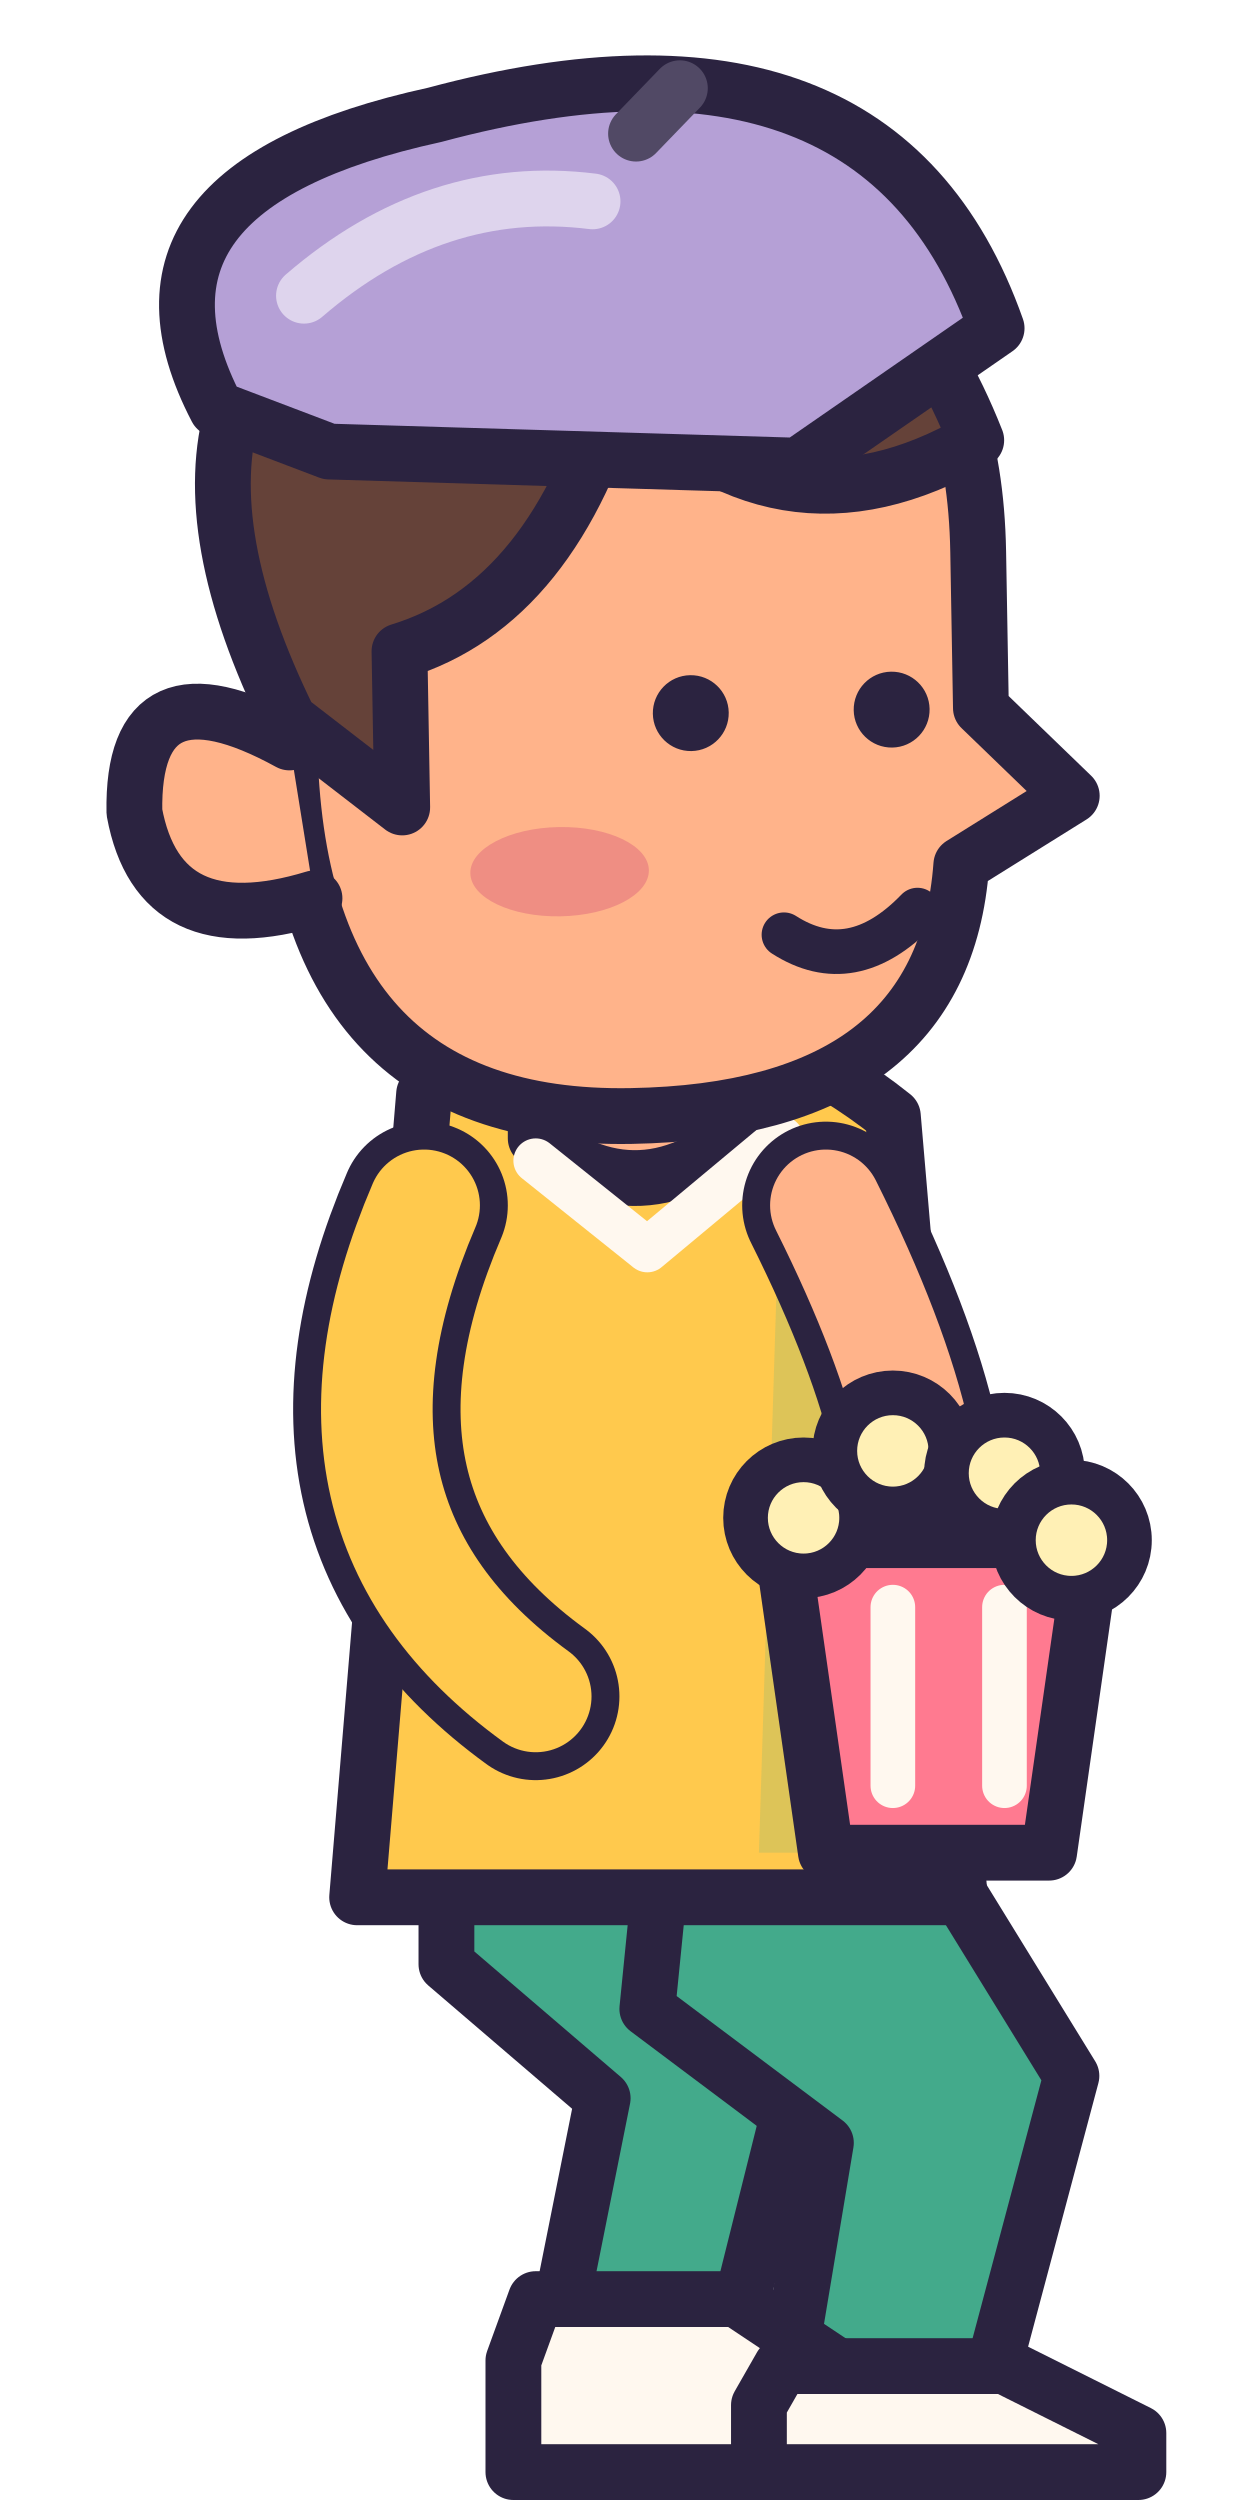
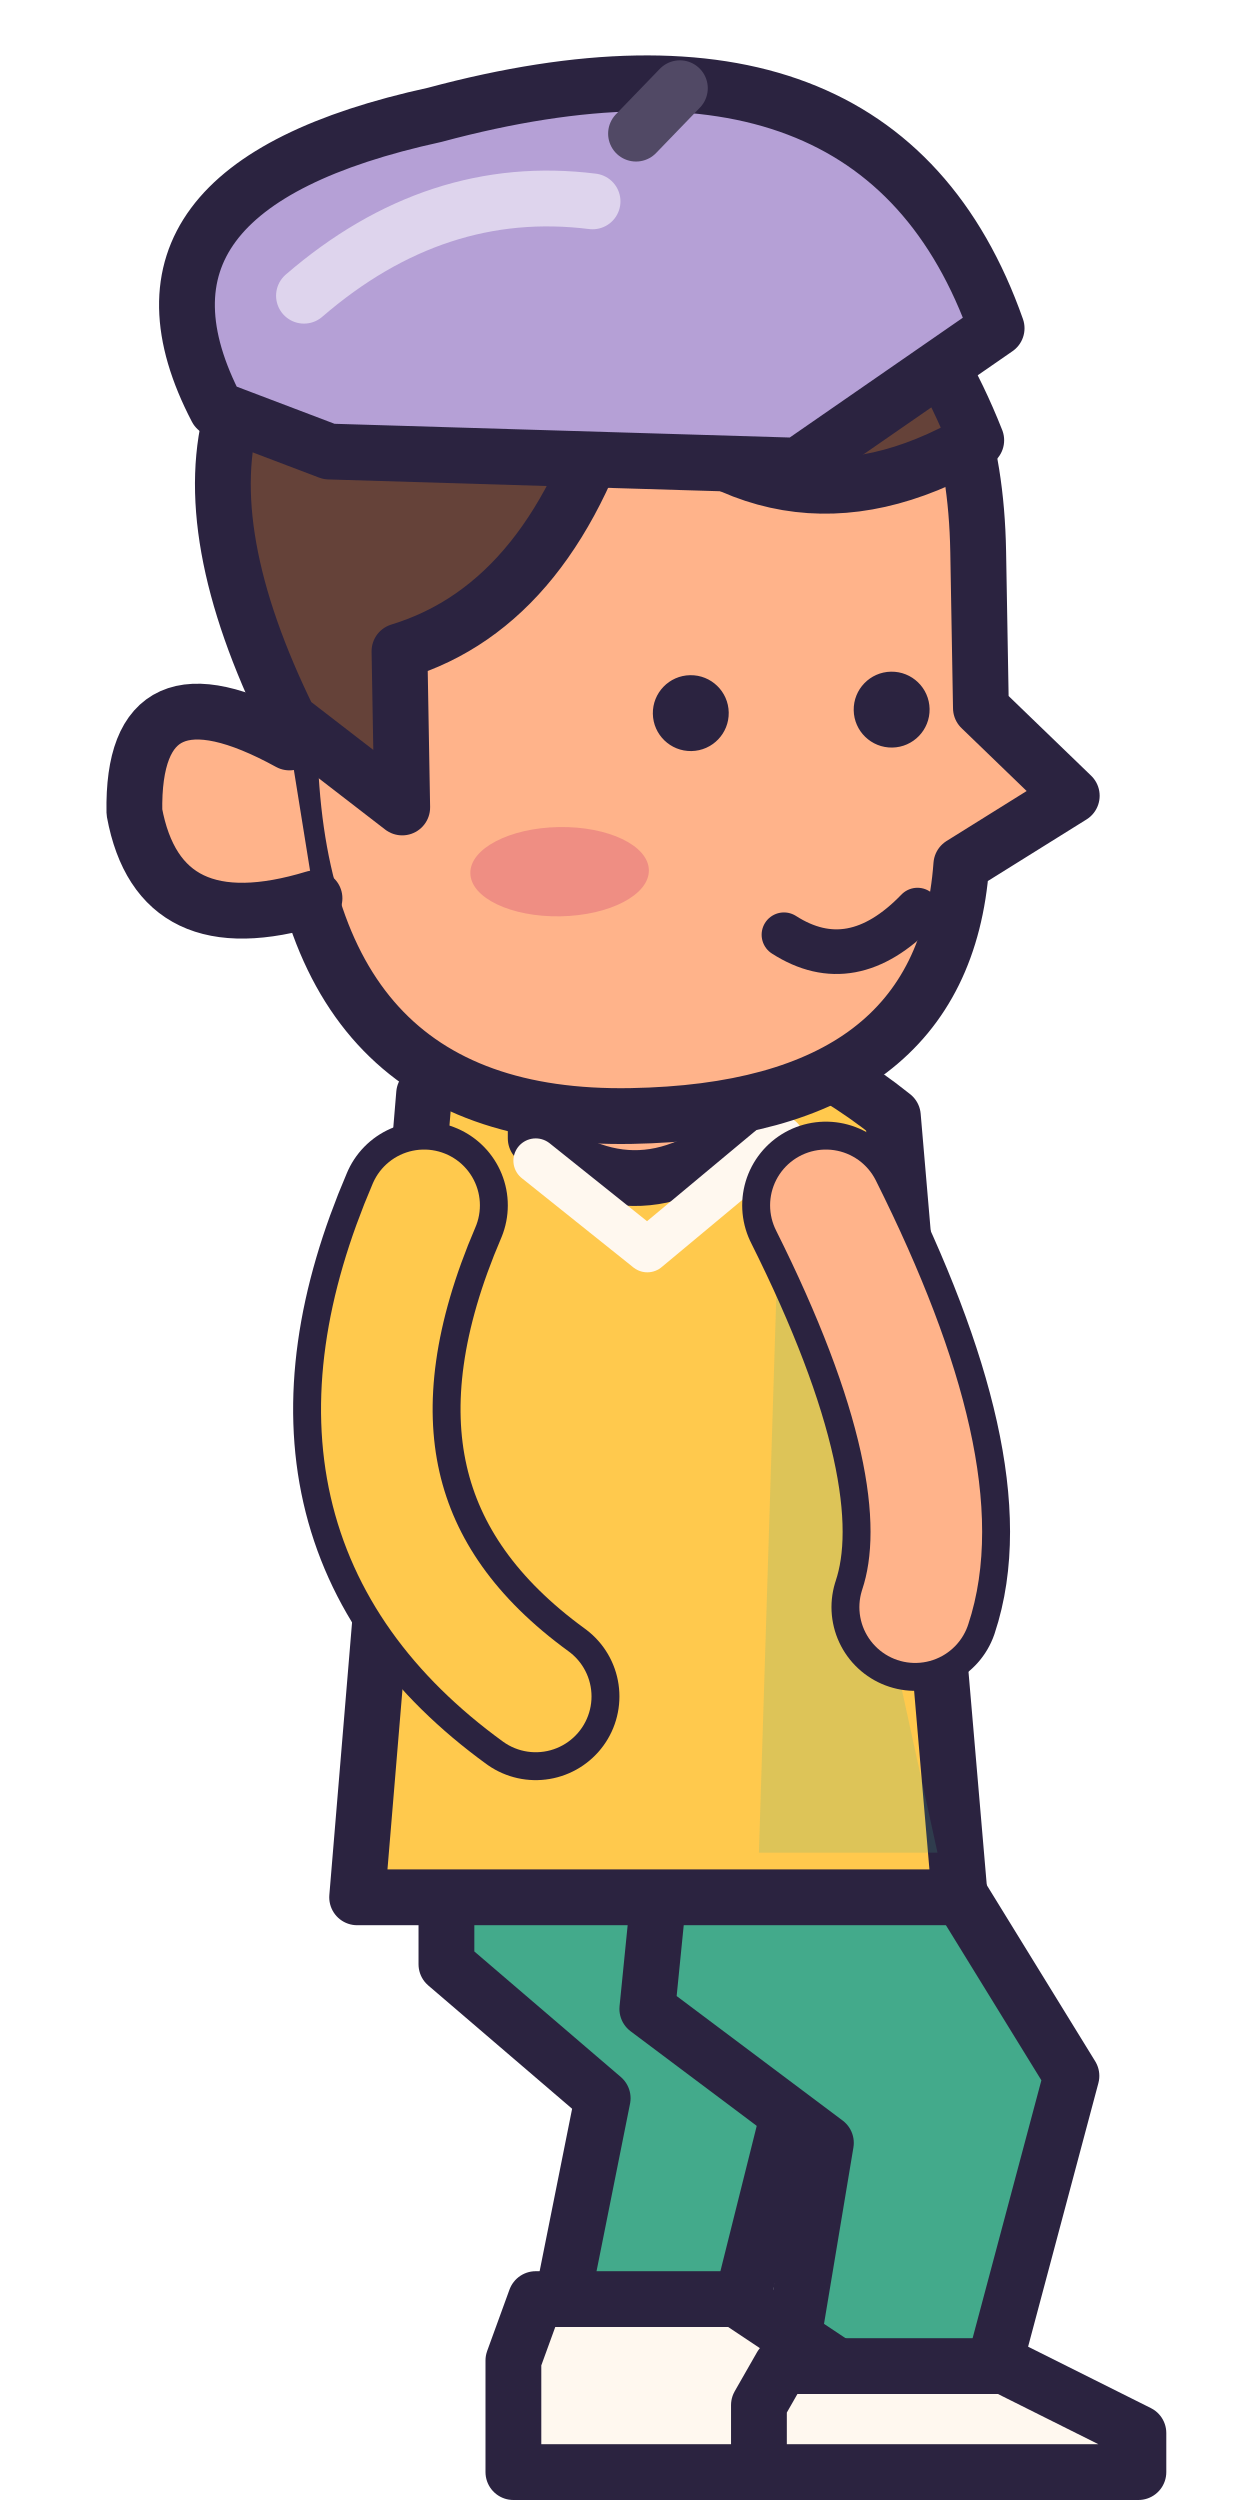
<svg xmlns="http://www.w3.org/2000/svg" width="56" height="112" viewBox="0 0 56 112">
  <g stroke="#2b2340" stroke-width="2.5" stroke-linecap="round" stroke-linejoin="round">
    <path d="M20 80h10l6 12-3 12h-8l2-10-7-6Z" fill="#43aa8b" vector-effect="non-scaling-stroke" />
    <path d="M30 80h10l8 13-4 15h-9l2-12-8-6Z" fill="#43aa8b" vector-effect="non-scaling-stroke" />
    <path d="M24 103h9l6 4v3.75H23v-5Z" fill="#fff8ef" vector-effect="non-scaling-stroke" />
    <path d="M35 106h10l6 3v1.75H34v-3Z" fill="#fff8ef" vector-effect="non-scaling-stroke" />
    <path d="M19 49q11-7 21 1l3 35H16Z" fill="#ffc94d" vector-effect="non-scaling-stroke" />
    <path d="M35 51l7 32h-8Z" fill="#43aa8b" stroke="none" opacity="0.18" vector-effect="non-scaling-stroke" />
    <path d="M24 44v7q5 4 10-1v-7" fill="#ffb38a" vector-effect="non-scaling-stroke" />
    <path d="M24 52l5 4 6-5" fill="none" stroke="#fff8ef" stroke-width="2" vector-effect="non-scaling-stroke" />
    <path d="M19 54Q13 68 24 76" fill="none" stroke="#2b2340" stroke-width="7.5" vector-effect="non-scaling-stroke" />
    <path d="M19 54Q13 68 24 76" fill="none" stroke="#ffc94d" stroke-width="5" vector-effect="non-scaling-stroke" />
    <path d="M37 54Q43 66 41 72" fill="none" stroke="#2b2340" stroke-width="7.5" vector-effect="non-scaling-stroke" />
    <path d="M37 54Q43 66 41 72" fill="none" stroke="#ffb38a" stroke-width="5" vector-effect="non-scaling-stroke" />
    <g transform="translate(0 0) rotate(-1 28 35)">
      <path d="M13 23q0-13 16-13 15 0 15 15v7l4 4-5 3q-1 11-15 11-15 0-15-17Z" fill="#ffb38a" vector-effect="non-scaling-stroke" />
      <path d="M13 33q-7-4-7 3 1 6 8 4" fill="#ffb38a" vector-effect="non-scaling-stroke" />
      <path d="M13 32Q5 15 20 10q18-6 24 10-9 5-16-3-3 10-10 12v7Z" fill="#654239" vector-effect="non-scaling-stroke" />
      <path d="M17 18q4-5 12-5" fill="none" stroke="#986c50" stroke-width="2.5" vector-effect="non-scaling-stroke" />
      <circle cx="31" cy="32" r="1.7" fill="#2b2340" stroke="none" vector-effect="non-scaling-stroke" />
      <circle cx="40" cy="32" r="1.7" fill="#2b2340" stroke="none" vector-effect="non-scaling-stroke" />
      <path d="M35 42q3 2 6-1" fill="none" stroke="#2b2340" stroke-width="2" vector-effect="non-scaling-stroke" />
      <ellipse cx="25" cy="39" rx="4" ry="2" fill="#ef8e83" stroke="none" vector-effect="non-scaling-stroke" />
      <g>
        <path d="M10 18q-5-10 10-13 20-5 25 10l-9 6-21-1Z" fill="#b5a0d6" vector-effect="non-scaling-stroke" />
        <path d="M14 13q6-5 13-4" fill="none" stroke="#ded4ed" stroke-width="2.5" vector-effect="non-scaling-stroke" />
        <path d="M29 6l2-2" fill="none" stroke="#514965" stroke-width="2.5" vector-effect="non-scaling-stroke" />
      </g>
    </g>
-     <path d="M35 69h14l-2 14H37Z" fill="#ff7a90" vector-effect="non-scaling-stroke" />
-     <path d="M40 72v8m5-8v8" fill="none" stroke="#fff8ef" stroke-width="2" vector-effect="non-scaling-stroke" />
-     <circle cx="36" cy="68" r="2.6" fill="#fff0b5" stroke-width="2" vector-effect="non-scaling-stroke" />
-     <circle cx="40" cy="65" r="2.6" fill="#fff0b5" stroke-width="2" vector-effect="non-scaling-stroke" />
-     <circle cx="45" cy="66" r="2.6" fill="#fff0b5" stroke-width="2" vector-effect="non-scaling-stroke" />
-     <circle cx="48" cy="69" r="2.6" fill="#fff0b5" stroke-width="2" vector-effect="non-scaling-stroke" />
  </g>
</svg>
